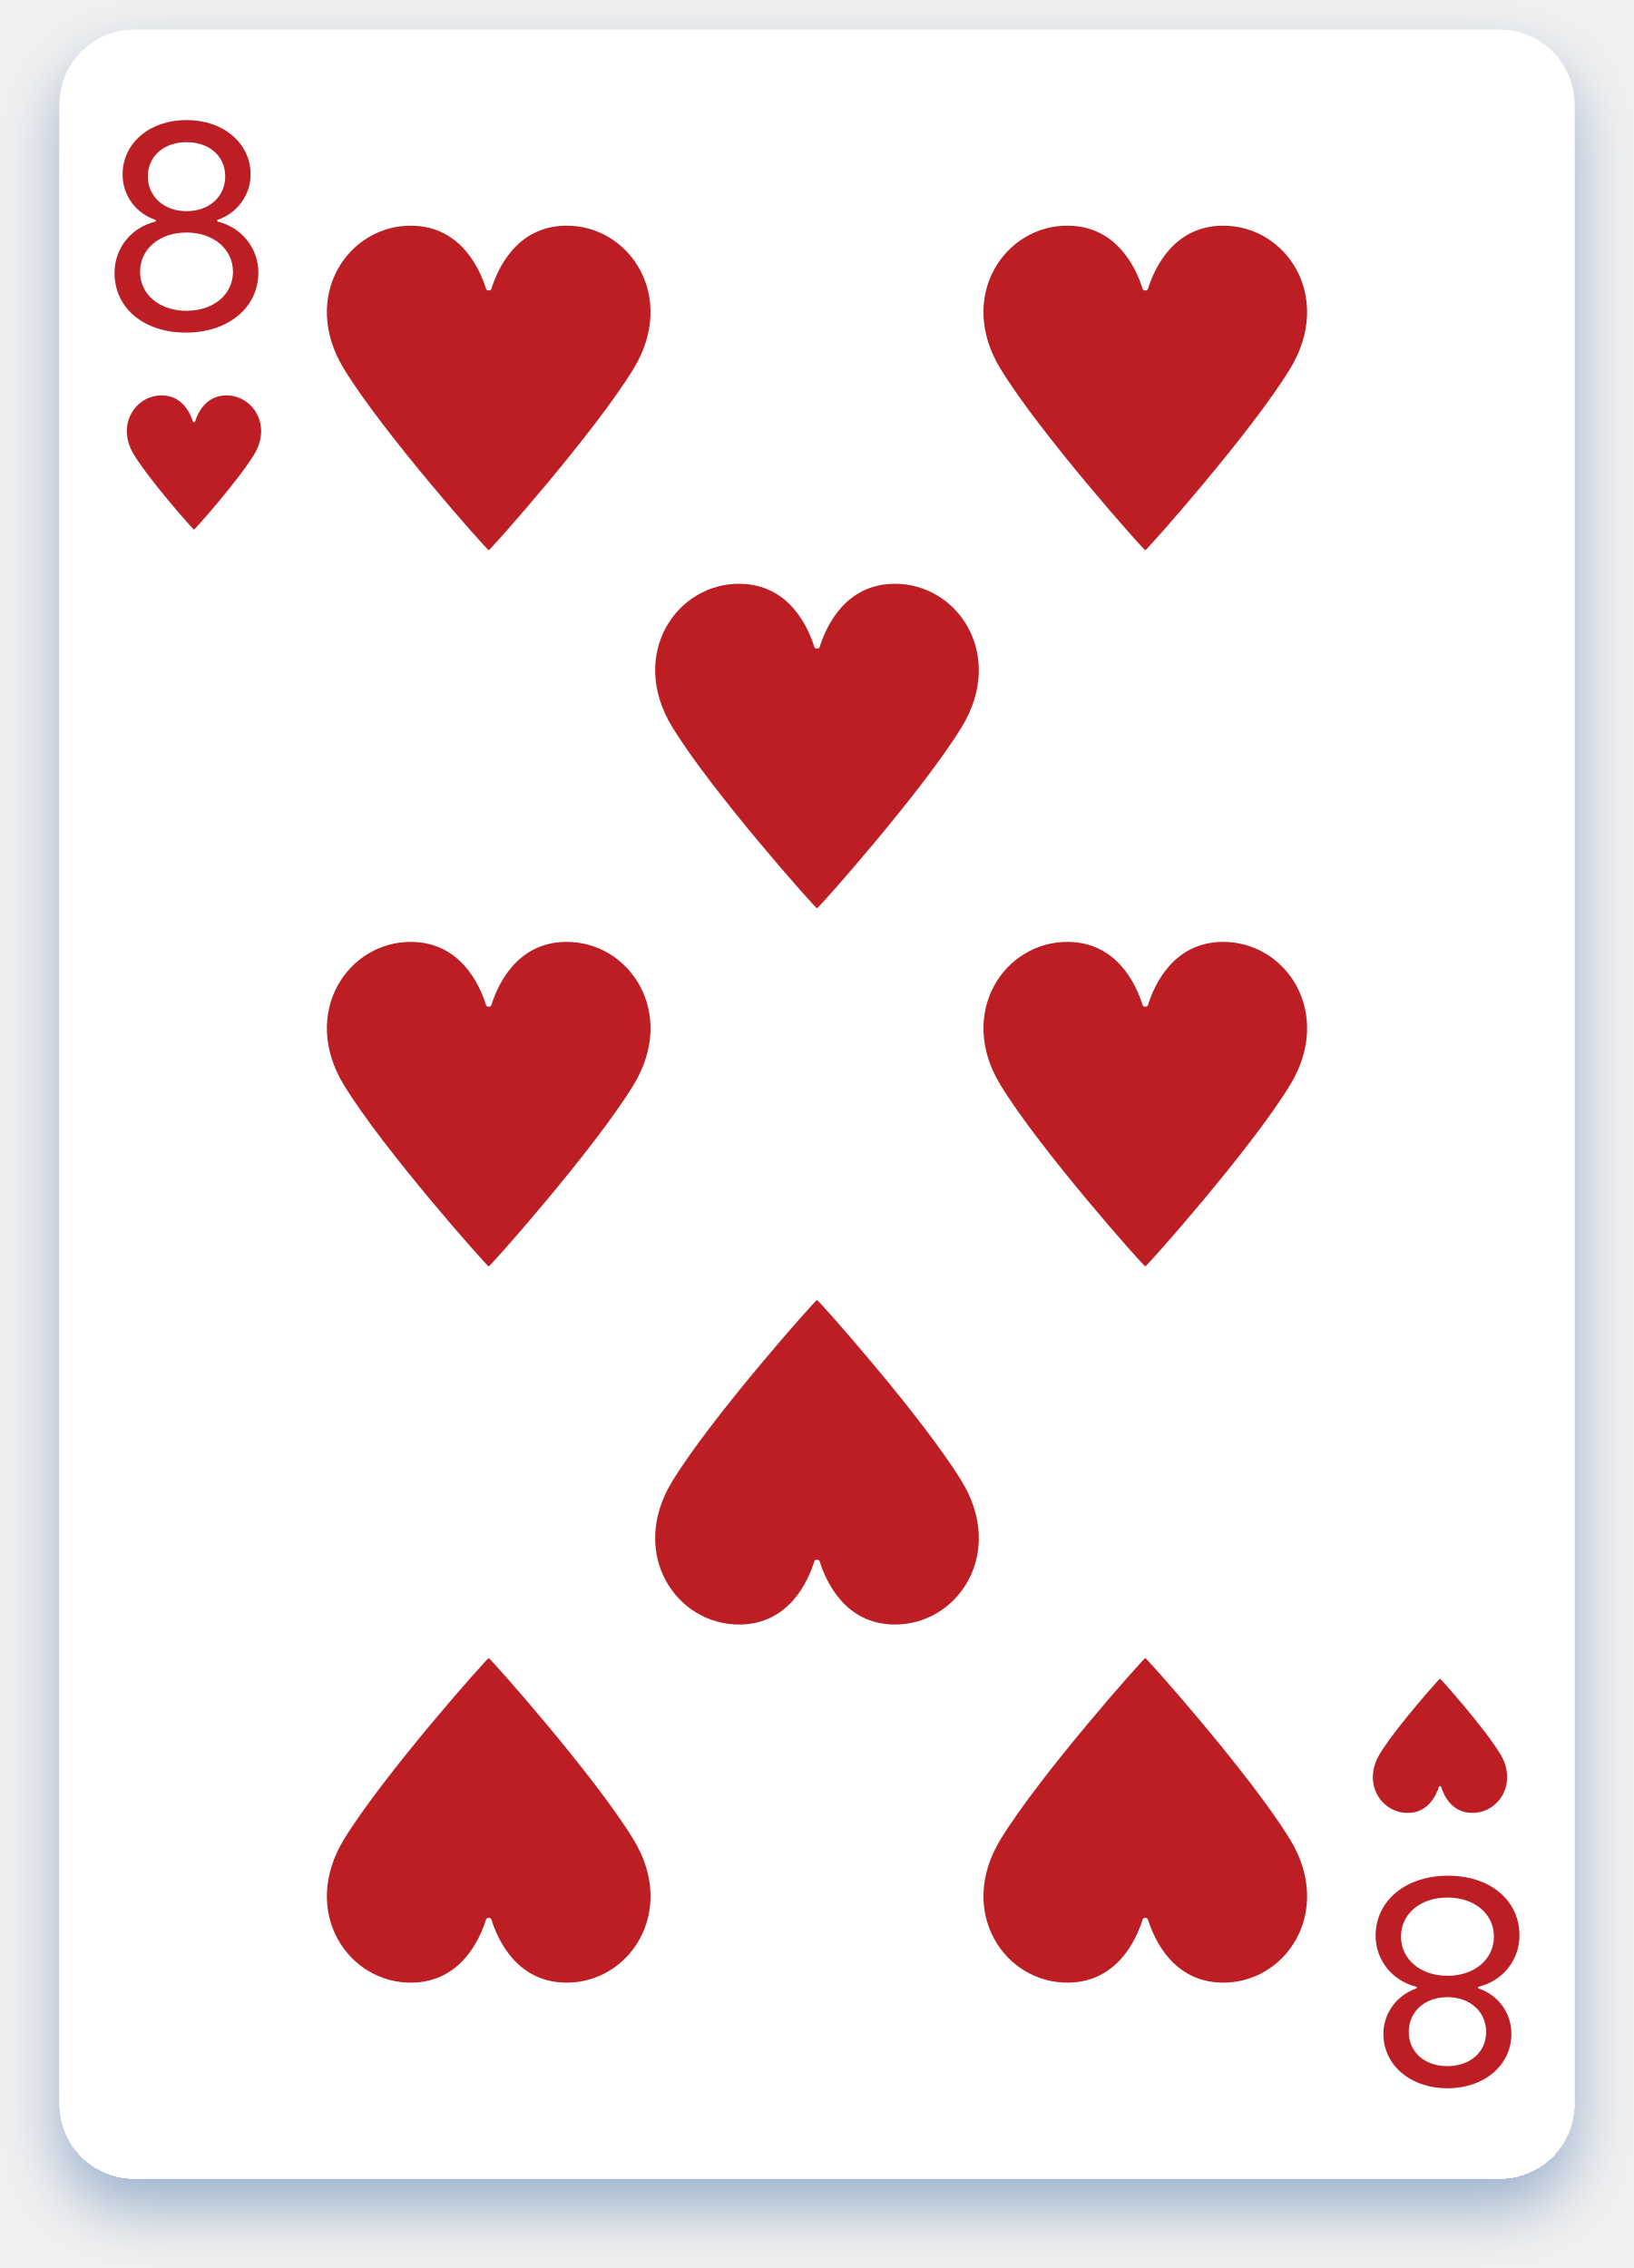
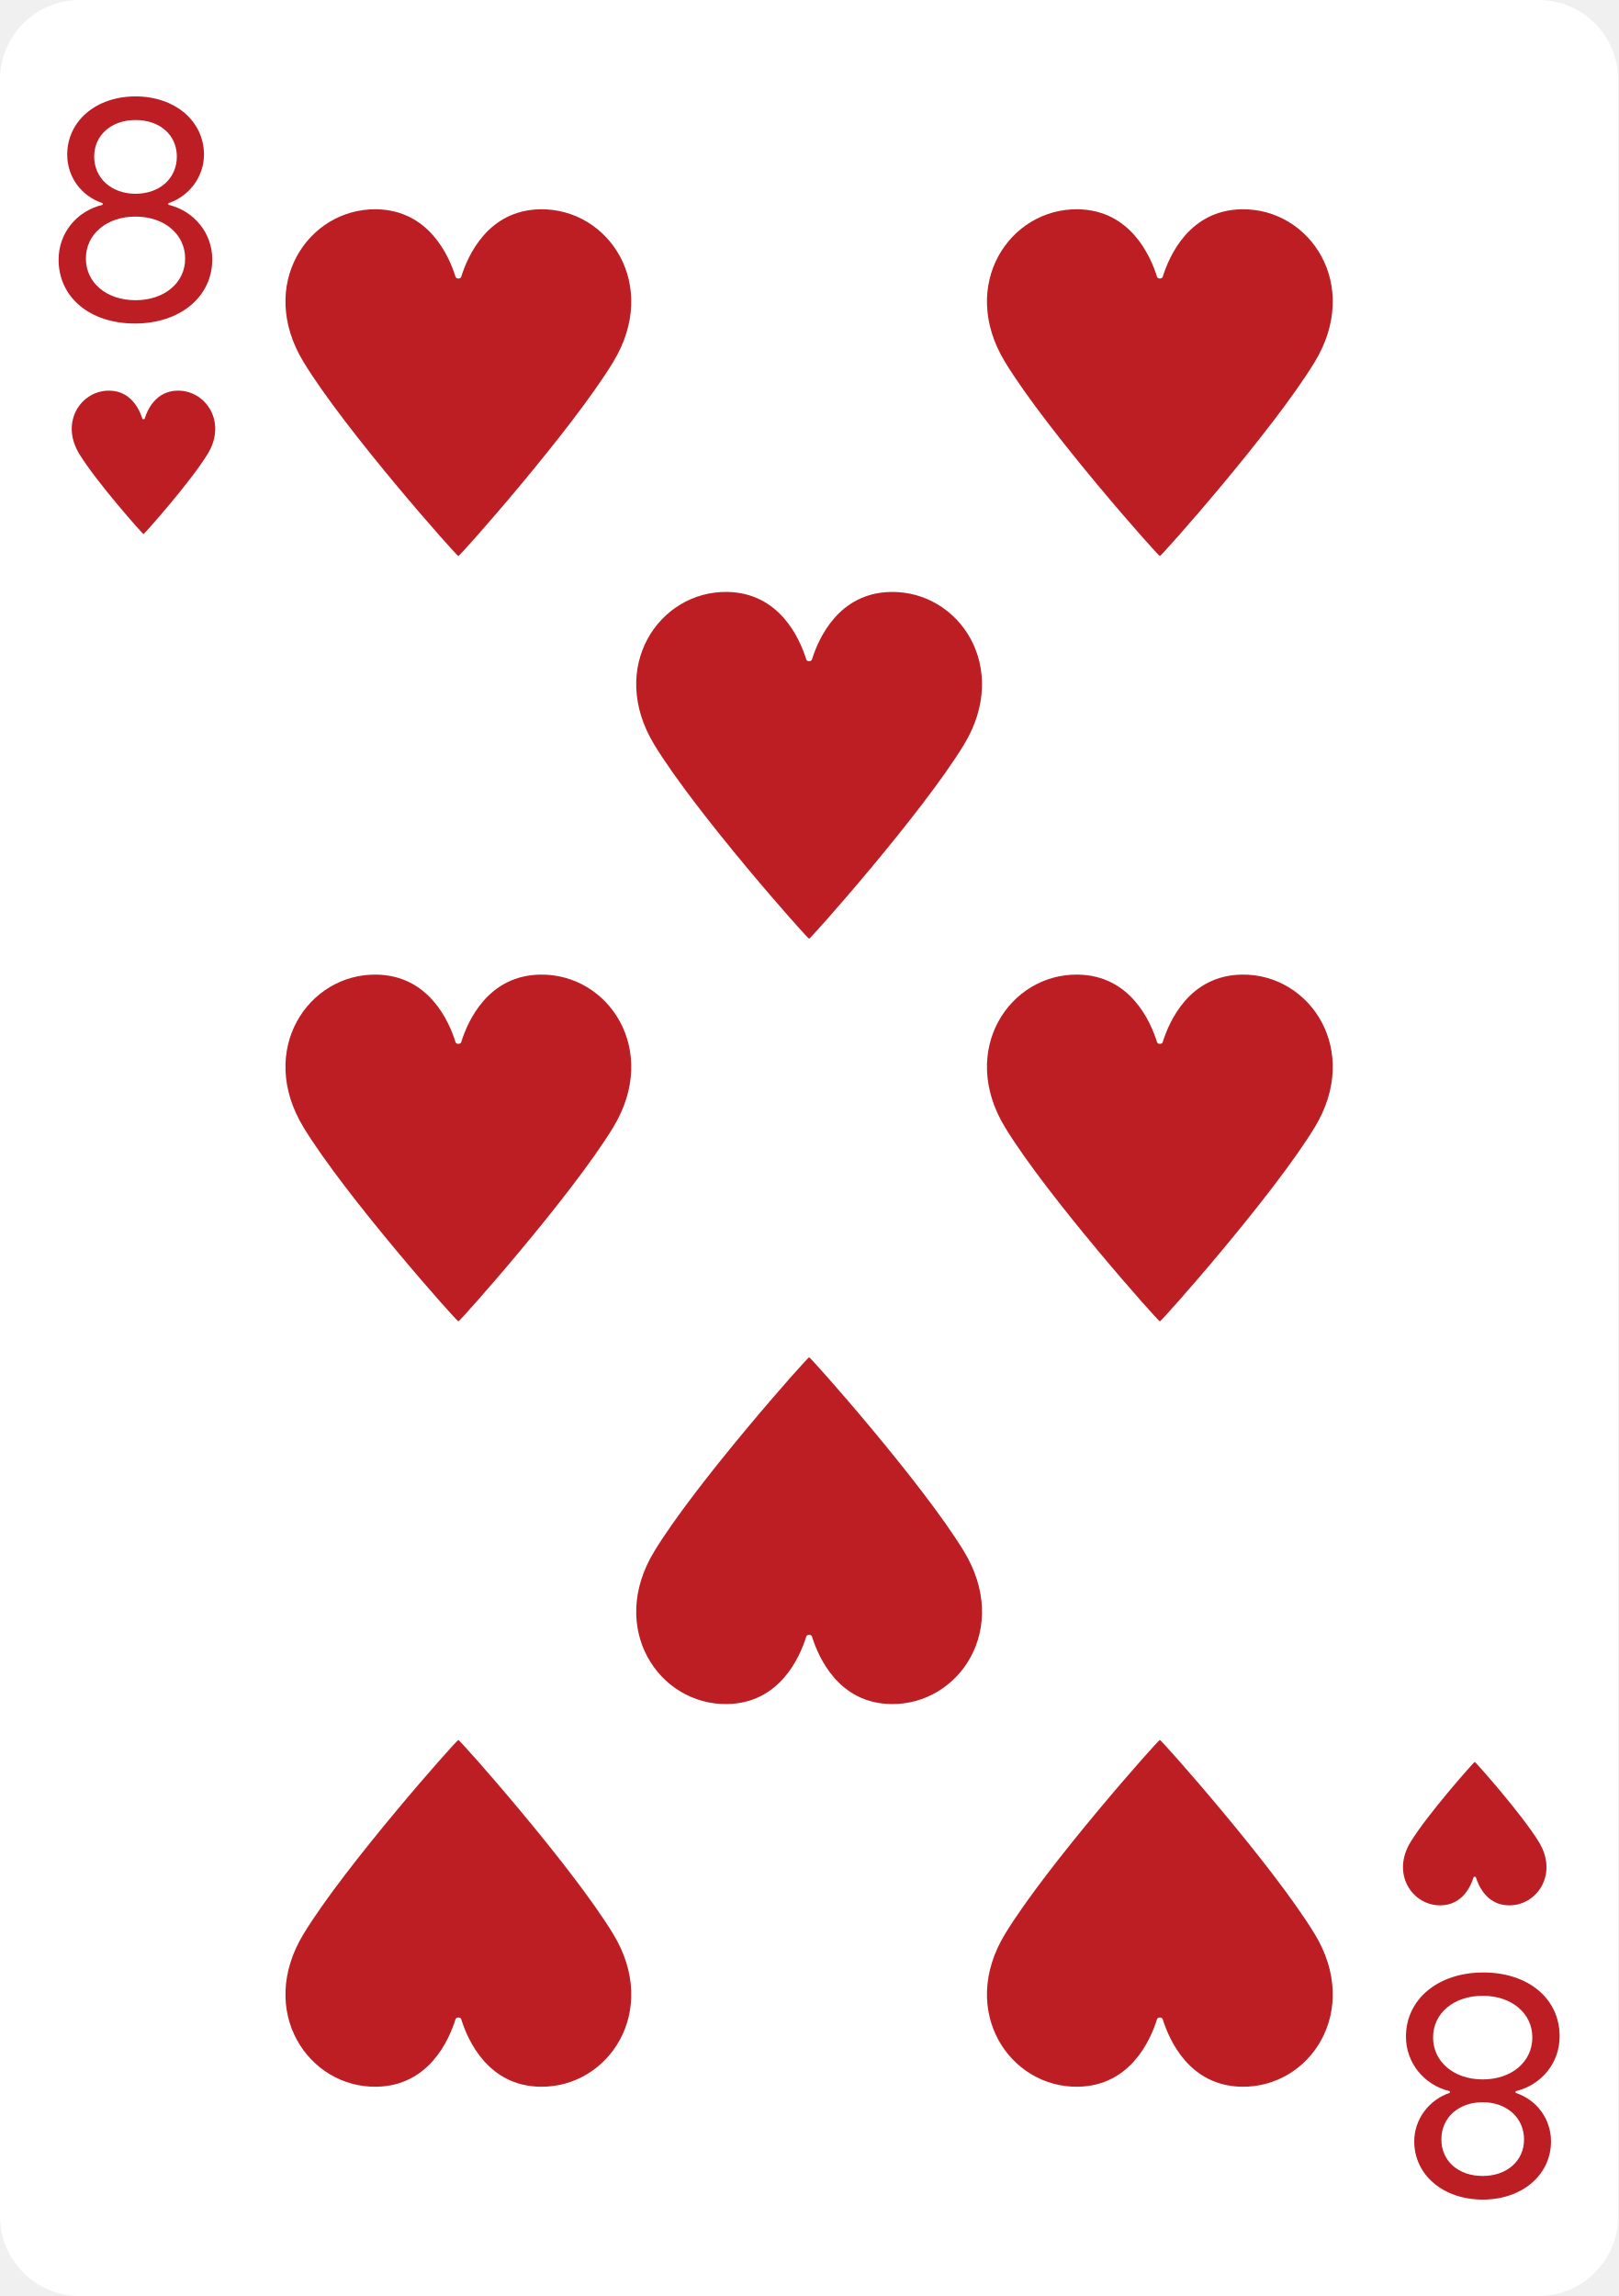
- <svg xmlns="http://www.w3.org/2000/svg" width="219" height="304" viewBox="0 0 219 304" fill="none">
-   <g filter="url(#filter0_d_102_788)">
-     <g clip-path="url(#clip0_102_788)">
-       <rect x="8" y="4" width="203" height="288" rx="10" fill="white" />
-       <path d="M24.92 44.581C19.274 44.581 15.351 41.297 15.351 36.573C15.351 33.27 17.573 30.487 20.876 29.686V29.486C18.193 28.605 16.432 26.183 16.432 23.4C16.432 19.196 20.035 16.093 25 16.093C29.965 16.093 33.588 19.196 33.588 23.4C33.588 26.143 31.767 28.605 29.124 29.486V29.686C32.387 30.467 34.629 33.27 34.629 36.533C34.629 41.237 30.585 44.581 24.92 44.581ZM25 28.305C28.043 28.305 30.185 26.363 30.185 23.64C30.185 20.938 28.063 19.056 25 19.056C21.957 19.056 19.815 20.957 19.815 23.64C19.815 26.343 21.977 28.305 25 28.305ZM25 41.658C28.623 41.658 31.226 39.476 31.226 36.433C31.226 33.39 28.623 31.168 25 31.168C21.377 31.168 18.774 33.37 18.774 36.433C18.774 39.476 21.377 41.658 25 41.658Z" fill="#BC1E24" />
-       <path d="M21.735 53.001C24.452 53.042 25.507 55.398 25.854 56.509C25.889 56.622 26.112 56.622 26.147 56.509C26.494 55.398 27.548 53.042 30.265 53.001C33.823 52.946 36.499 56.929 34.059 60.929C31.883 64.494 26.082 71 26 71C25.916 71 20.117 64.494 17.941 60.929C15.501 56.929 18.177 52.946 21.735 53.001Z" fill="#BC1E24" />
-       <path d="M194.08 251.419C199.726 251.419 203.649 254.703 203.649 259.427C203.649 262.73 201.427 265.513 198.124 266.314L198.124 266.514C200.807 267.395 202.568 269.817 202.568 272.6C202.568 276.804 198.965 279.907 194 279.907C189.035 279.907 185.412 276.804 185.412 272.6C185.412 269.857 187.233 267.395 189.876 266.514L189.876 266.314C186.613 265.533 184.371 262.73 184.371 259.467C184.371 254.763 188.415 251.419 194.08 251.419ZM194 267.695C190.957 267.695 188.815 269.637 188.815 272.36C188.815 275.062 190.937 276.944 194 276.944C197.043 276.944 199.185 275.042 199.185 272.36C199.185 269.657 197.023 267.695 194 267.695ZM194 254.342C190.376 254.342 187.774 256.524 187.774 259.567C187.774 262.61 190.376 264.833 194 264.833C197.624 264.833 200.226 262.63 200.226 259.567C200.226 256.524 197.624 254.342 194 254.342Z" fill="#BC1E24" />
-       <path d="M197.265 242.999C194.548 242.958 193.493 240.602 193.146 239.491C193.111 239.378 192.888 239.378 192.853 239.491C192.506 240.602 191.452 242.958 188.735 242.999C185.177 243.054 182.501 239.071 184.941 235.071C187.117 231.506 192.918 225 193 225C193.083 225 198.883 231.506 201.059 235.071C203.499 239.071 200.823 243.054 197.265 242.999Z" fill="#BC1E24" />
-       <path d="M55.221 30.251C61.769 30.352 64.312 36.046 65.148 38.731C65.232 39.003 65.77 39.002 65.855 38.731C66.69 36.046 69.231 30.352 75.779 30.251C84.353 30.12 90.804 39.745 84.922 49.411C79.679 58.027 65.698 73.75 65.5 73.75C65.299 73.75 51.322 58.028 46.078 49.411C40.196 39.745 46.647 30.12 55.221 30.251Z" fill="#BC1E24" />
-       <path d="M55.221 265.749C61.769 265.648 64.312 259.954 65.148 257.269C65.232 256.997 65.77 256.998 65.855 257.269C66.69 259.954 69.231 265.648 75.779 265.749C84.353 265.88 90.804 256.255 84.922 246.589C79.679 237.973 65.698 222.25 65.5 222.25C65.299 222.25 51.322 237.972 46.078 246.589C40.196 256.255 46.647 265.88 55.221 265.749Z" fill="#BC1E24" />
-       <path d="M143.221 30.251C149.769 30.352 152.312 36.046 153.148 38.731C153.232 39.003 153.77 39.002 153.855 38.731C154.69 36.046 157.231 30.352 163.779 30.251C172.353 30.12 178.804 39.745 172.922 49.411C167.679 58.027 153.698 73.75 153.5 73.75C153.299 73.75 139.322 58.028 134.079 49.411C128.196 39.745 134.647 30.12 143.221 30.251Z" fill="#BC1E24" />
-       <path d="M55.221 126.251C61.769 126.352 64.312 132.046 65.148 134.731C65.232 135.003 65.77 135.002 65.855 134.731C66.69 132.046 69.231 126.352 75.779 126.251C84.353 126.12 90.804 135.745 84.922 145.411C79.679 154.027 65.698 169.75 65.5 169.75C65.299 169.75 51.322 154.028 46.078 145.411C40.196 135.745 46.647 126.12 55.221 126.251Z" fill="#BC1E24" />
-       <path d="M99.221 78.251C105.769 78.352 108.312 84.046 109.148 86.731C109.232 87.003 109.77 87.002 109.855 86.731C110.69 84.046 113.231 78.352 119.779 78.251C128.353 78.12 134.804 87.746 128.922 97.411C123.679 106.027 109.698 121.75 109.5 121.75C109.299 121.75 95.322 106.028 90.079 97.411C84.196 87.745 90.647 78.12 99.221 78.251Z" fill="#BC1E24" />
-       <path d="M99.221 217.749C105.769 217.648 108.312 211.954 109.148 209.269C109.232 208.997 109.77 208.998 109.855 209.269C110.69 211.954 113.231 217.648 119.779 217.749C128.353 217.88 134.804 208.255 128.922 198.589C123.679 189.973 109.698 174.25 109.5 174.25C109.299 174.25 95.322 189.972 90.079 198.589C84.196 208.255 90.647 217.88 99.221 217.749Z" fill="#BC1E24" />
-       <path d="M143.221 126.251C149.769 126.352 152.312 132.046 153.148 134.731C153.232 135.003 153.77 135.002 153.855 134.731C154.69 132.046 157.231 126.352 163.779 126.251C172.353 126.12 178.804 135.745 172.922 145.411C167.679 154.027 153.698 169.75 153.5 169.75C153.299 169.75 139.322 154.028 134.079 145.411C128.196 135.745 134.647 126.12 143.221 126.251Z" fill="#BC1E24" />
-       <path d="M143.221 265.749C149.769 265.648 152.312 259.954 153.148 257.269C153.232 256.997 153.77 256.998 153.855 257.269C154.69 259.954 157.231 265.648 163.779 265.749C172.353 265.88 178.804 256.255 172.922 246.589C167.679 237.973 153.698 222.25 153.5 222.25C153.299 222.25 139.322 237.972 134.079 246.589C128.196 256.255 134.647 265.88 143.221 265.749Z" fill="#BC1E24" />
-     </g>
+ <svg xmlns="http://www.w3.org/2000/svg" width="203" height="288" viewBox="0 0 203 288" fill="none">
+   <g clip-path="url(#clip0_102_788)">
+     <rect width="203" height="288" rx="10" fill="white" />
+     <path d="M16.92 40.581C11.274 40.581 7.351 37.297 7.351 32.573C7.351 29.27 9.573 26.487 12.876 25.686V25.486C10.193 24.605 8.432 22.183 8.432 19.4C8.432 15.196 12.035 12.093 17 12.093C21.965 12.093 25.588 15.196 25.588 19.4C25.588 22.143 23.767 24.605 21.124 25.486V25.686C24.387 26.467 26.629 29.27 26.629 32.533C26.629 37.237 22.585 40.581 16.92 40.581ZM17 24.305C20.043 24.305 22.185 22.363 22.185 19.64C22.185 16.938 20.063 15.056 17 15.056C13.957 15.056 11.815 16.957 11.815 19.64C11.815 22.343 13.977 24.305 17 24.305ZM17 37.658C20.623 37.658 23.226 35.476 23.226 32.433C23.226 29.39 20.623 27.168 17 27.168C13.377 27.168 10.774 29.37 10.774 32.433C10.774 35.476 13.377 37.658 17 37.658Z" fill="#BC1E24" />
+     <path d="M13.735 49.001C16.452 49.042 17.507 51.398 17.854 52.509C17.889 52.622 18.112 52.622 18.147 52.509C18.494 51.398 19.548 49.042 22.265 49.001C25.823 48.946 28.5 52.929 26.059 56.929C23.883 60.494 18.082 67 18 67C17.916 67 12.117 60.494 9.941 56.929C7.501 52.929 10.177 48.946 13.735 49.001Z" fill="#BC1E24" />
+     <path d="M186.08 247.419C191.726 247.419 195.649 250.703 195.649 255.427C195.649 258.73 193.427 261.513 190.124 262.314L190.124 262.514C192.807 263.395 194.568 265.817 194.568 268.6C194.568 272.804 190.965 275.907 186 275.907C181.035 275.907 177.412 272.804 177.412 268.6C177.412 265.857 179.233 263.395 181.876 262.514L181.876 262.314C178.613 261.533 176.371 258.73 176.371 255.467C176.371 250.763 180.415 247.419 186.08 247.419ZM186 263.695C182.957 263.695 180.815 265.637 180.815 268.36C180.815 271.062 182.937 272.944 186 272.944C189.043 272.944 191.185 271.042 191.185 268.36C191.185 265.657 189.023 263.695 186 263.695ZM186 250.342C182.376 250.342 179.774 252.524 179.774 255.567C179.774 258.61 182.376 260.833 186 260.833C189.624 260.833 192.226 258.63 192.226 255.567C192.226 252.524 189.624 250.342 186 250.342Z" fill="#BC1E24" />
+     <path d="M189.265 238.999C186.548 238.958 185.493 236.602 185.146 235.491C185.111 235.378 184.888 235.378 184.853 235.491C184.506 236.602 183.452 238.958 180.735 238.999C177.177 239.054 174.501 235.071 176.941 231.071C179.117 227.506 184.918 221 185 221C185.083 221 190.883 227.506 193.059 231.071C195.499 235.071 192.823 239.054 189.265 238.999Z" fill="#BC1E24" />
+     <path d="M47.221 26.251C53.769 26.352 56.312 32.046 57.148 34.731C57.232 35.003 57.77 35.002 57.855 34.731C58.69 32.046 61.231 26.352 67.779 26.251C76.353 26.12 82.804 35.745 76.922 45.411C71.679 54.027 57.698 69.75 57.5 69.75C57.299 69.75 43.322 54.028 38.078 45.411C32.196 35.745 38.647 26.12 47.221 26.251Z" fill="#BC1E24" />
+     <path d="M47.221 261.749C53.769 261.648 56.312 255.954 57.148 253.269C57.232 252.997 57.77 252.998 57.855 253.269C58.69 255.954 61.231 261.648 67.779 261.749C76.353 261.88 82.804 252.255 76.922 242.589C71.679 233.973 57.698 218.25 57.5 218.25C57.299 218.25 43.322 233.972 38.078 242.589C32.196 252.255 38.647 261.88 47.221 261.749Z" fill="#BC1E24" />
+     <path d="M135.221 26.251C141.769 26.352 144.312 32.046 145.148 34.731C145.232 35.003 145.77 35.002 145.855 34.731C146.69 32.046 149.231 26.352 155.779 26.251C164.353 26.12 170.804 35.745 164.922 45.411C159.679 54.027 145.698 69.75 145.5 69.75C145.299 69.75 131.322 54.028 126.079 45.411C120.196 35.745 126.647 26.12 135.221 26.251Z" fill="#BC1E24" />
+     <path d="M47.221 122.251C53.769 122.352 56.312 128.046 57.148 130.731C57.232 131.003 57.77 131.002 57.855 130.731C58.69 128.046 61.231 122.352 67.779 122.251C76.353 122.12 82.804 131.745 76.922 141.411C71.679 150.027 57.698 165.75 57.5 165.75C57.299 165.75 43.322 150.028 38.078 141.411C32.196 131.745 38.647 122.12 47.221 122.251Z" fill="#BC1E24" />
+     <path d="M91.221 74.251C97.769 74.352 100.312 80.046 101.148 82.731C101.232 83.003 101.77 83.002 101.855 82.731C102.69 80.046 105.231 74.352 111.779 74.251C120.353 74.12 126.804 83.746 120.922 93.411C115.679 102.027 101.698 117.75 101.5 117.75C101.299 117.75 87.322 102.028 82.079 93.411C76.196 83.745 82.647 74.12 91.221 74.251Z" fill="#BC1E24" />
+     <path d="M91.221 213.749C97.769 213.648 100.312 207.954 101.148 205.269C101.232 204.997 101.77 204.998 101.855 205.269C102.69 207.954 105.231 213.648 111.779 213.749C120.353 213.88 126.804 204.255 120.922 194.589C115.679 185.973 101.698 170.25 101.5 170.25C101.299 170.25 87.322 185.972 82.079 194.589C76.196 204.255 82.647 213.88 91.221 213.749Z" fill="#BC1E24" />
+     <path d="M135.221 122.251C141.769 122.352 144.312 128.046 145.148 130.731C145.232 131.003 145.77 131.002 145.855 130.731C146.69 128.046 149.231 122.352 155.779 122.251C164.353 122.12 170.804 131.745 164.922 141.411C159.679 150.027 145.698 165.75 145.5 165.75C145.299 165.75 131.322 150.028 126.079 141.411C120.196 131.745 126.647 122.12 135.221 122.251Z" fill="#BC1E24" />
+     <path d="M135.221 261.749C141.769 261.648 144.312 255.954 145.148 253.269C145.232 252.997 145.77 252.998 145.855 253.269C146.69 255.954 149.231 261.648 155.779 261.749C164.353 261.88 170.804 252.255 164.922 242.589C159.679 233.973 145.698 218.25 145.5 218.25C145.299 218.25 131.322 233.972 126.079 242.589C120.196 252.255 126.647 261.88 135.221 261.749Z" fill="#BC1E24" />
  </g>
  <defs>
-     <filter id="filter0_d_102_788" x="0" y="0" width="219" height="304" filterUnits="userSpaceOnUse" color-interpolation-filters="sRGB">
-       <feFlood flood-opacity="0" result="BackgroundImageFix" />
-       <feColorMatrix in="SourceAlpha" type="matrix" values="0 0 0 0 0 0 0 0 0 0 0 0 0 0 0 0 0 0 127 0" result="hardAlpha" />
-       <feOffset dy="4" />
-       <feGaussianBlur stdDeviation="4" />
-       <feComposite in2="hardAlpha" operator="out" />
-       <feColorMatrix type="matrix" values="0 0 0 0 0.615 0 0 0 0 0.701 0 0 0 0 0.806 0 0 0 1 0" />
-       <feBlend mode="normal" in2="BackgroundImageFix" result="effect1_dropShadow_102_788" />
-       <feBlend mode="normal" in="SourceGraphic" in2="effect1_dropShadow_102_788" result="shape" />
-     </filter>
    <clipPath id="clip0_102_788">
-       <rect x="8" y="4" width="203" height="288" rx="10" fill="white" />
+       <rect width="203" height="288" rx="10" fill="white" />
    </clipPath>
  </defs>
</svg>
